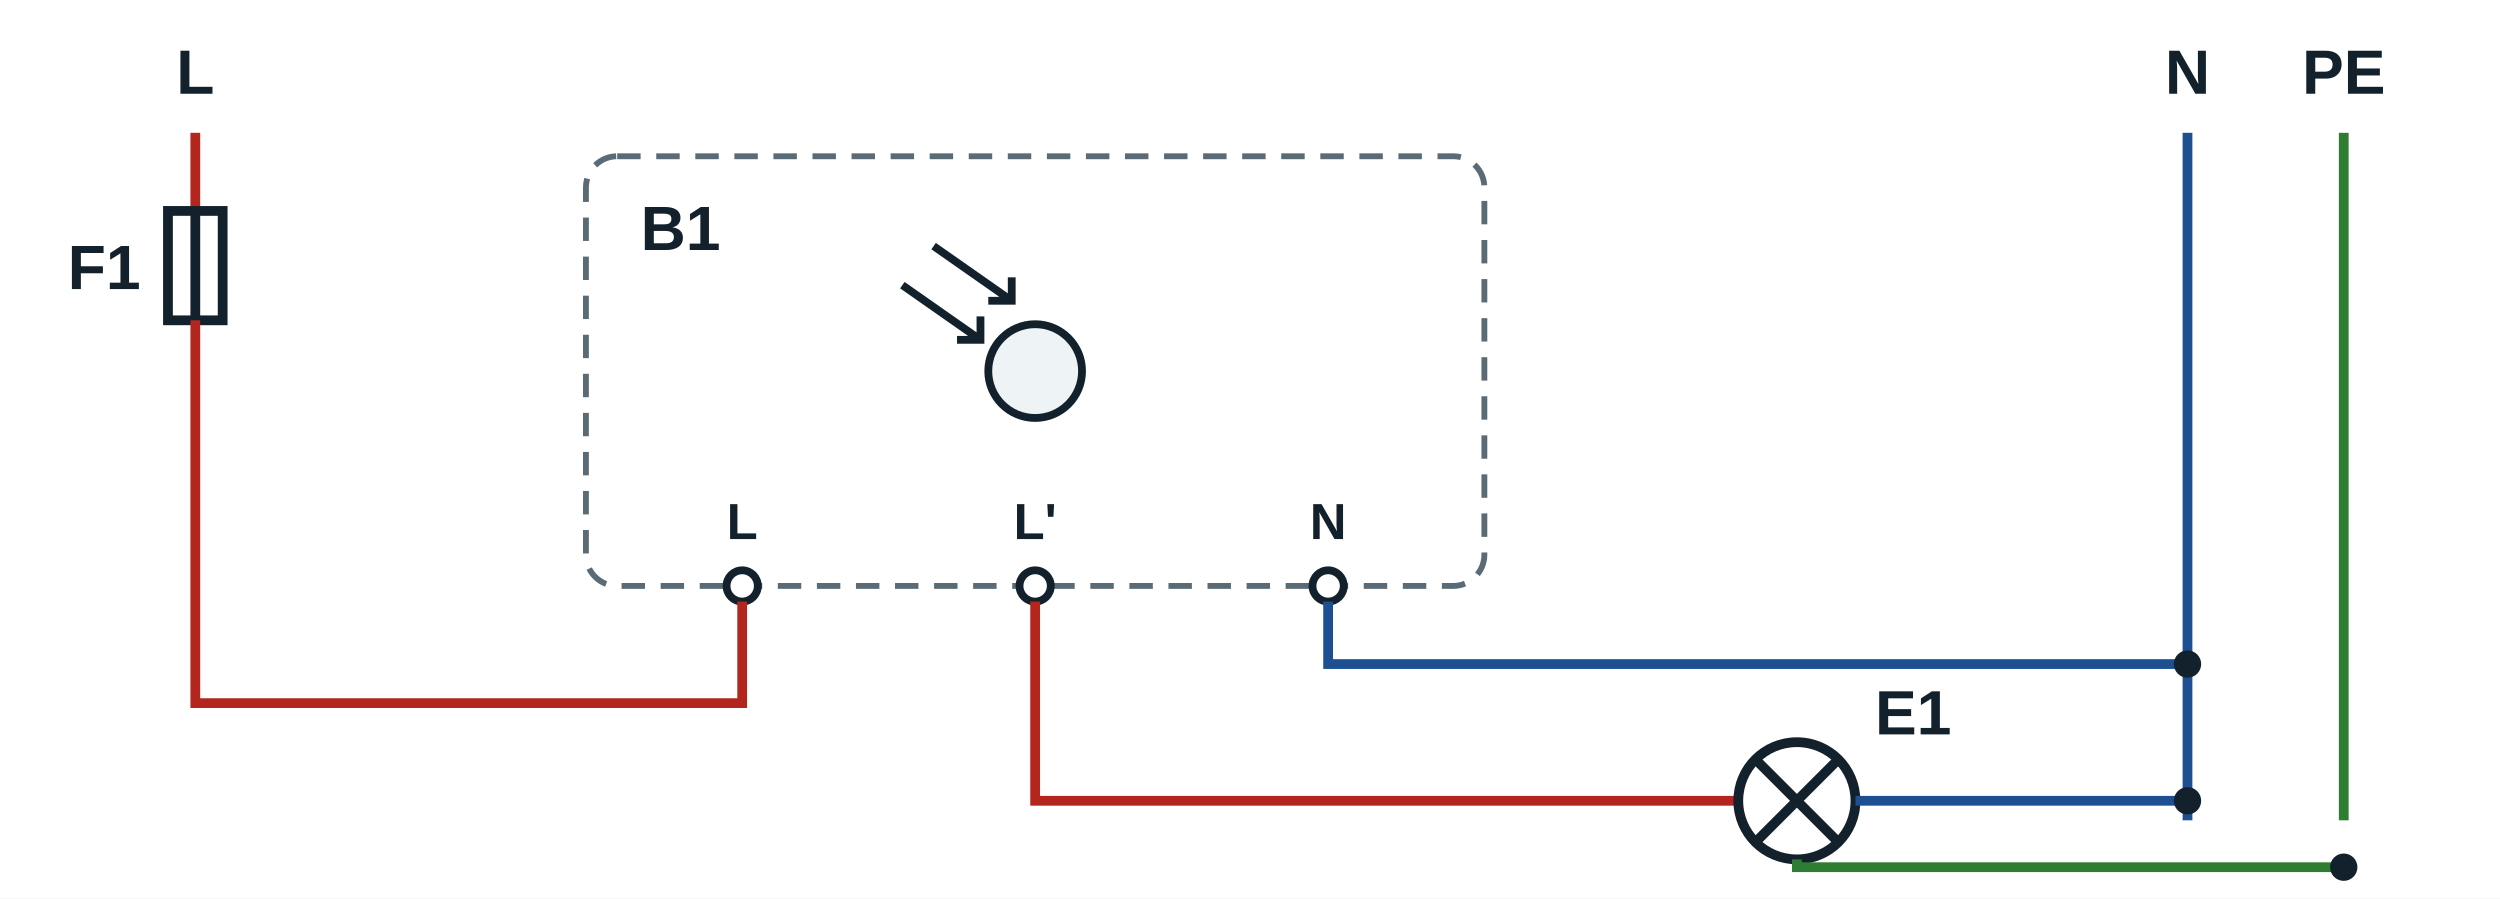
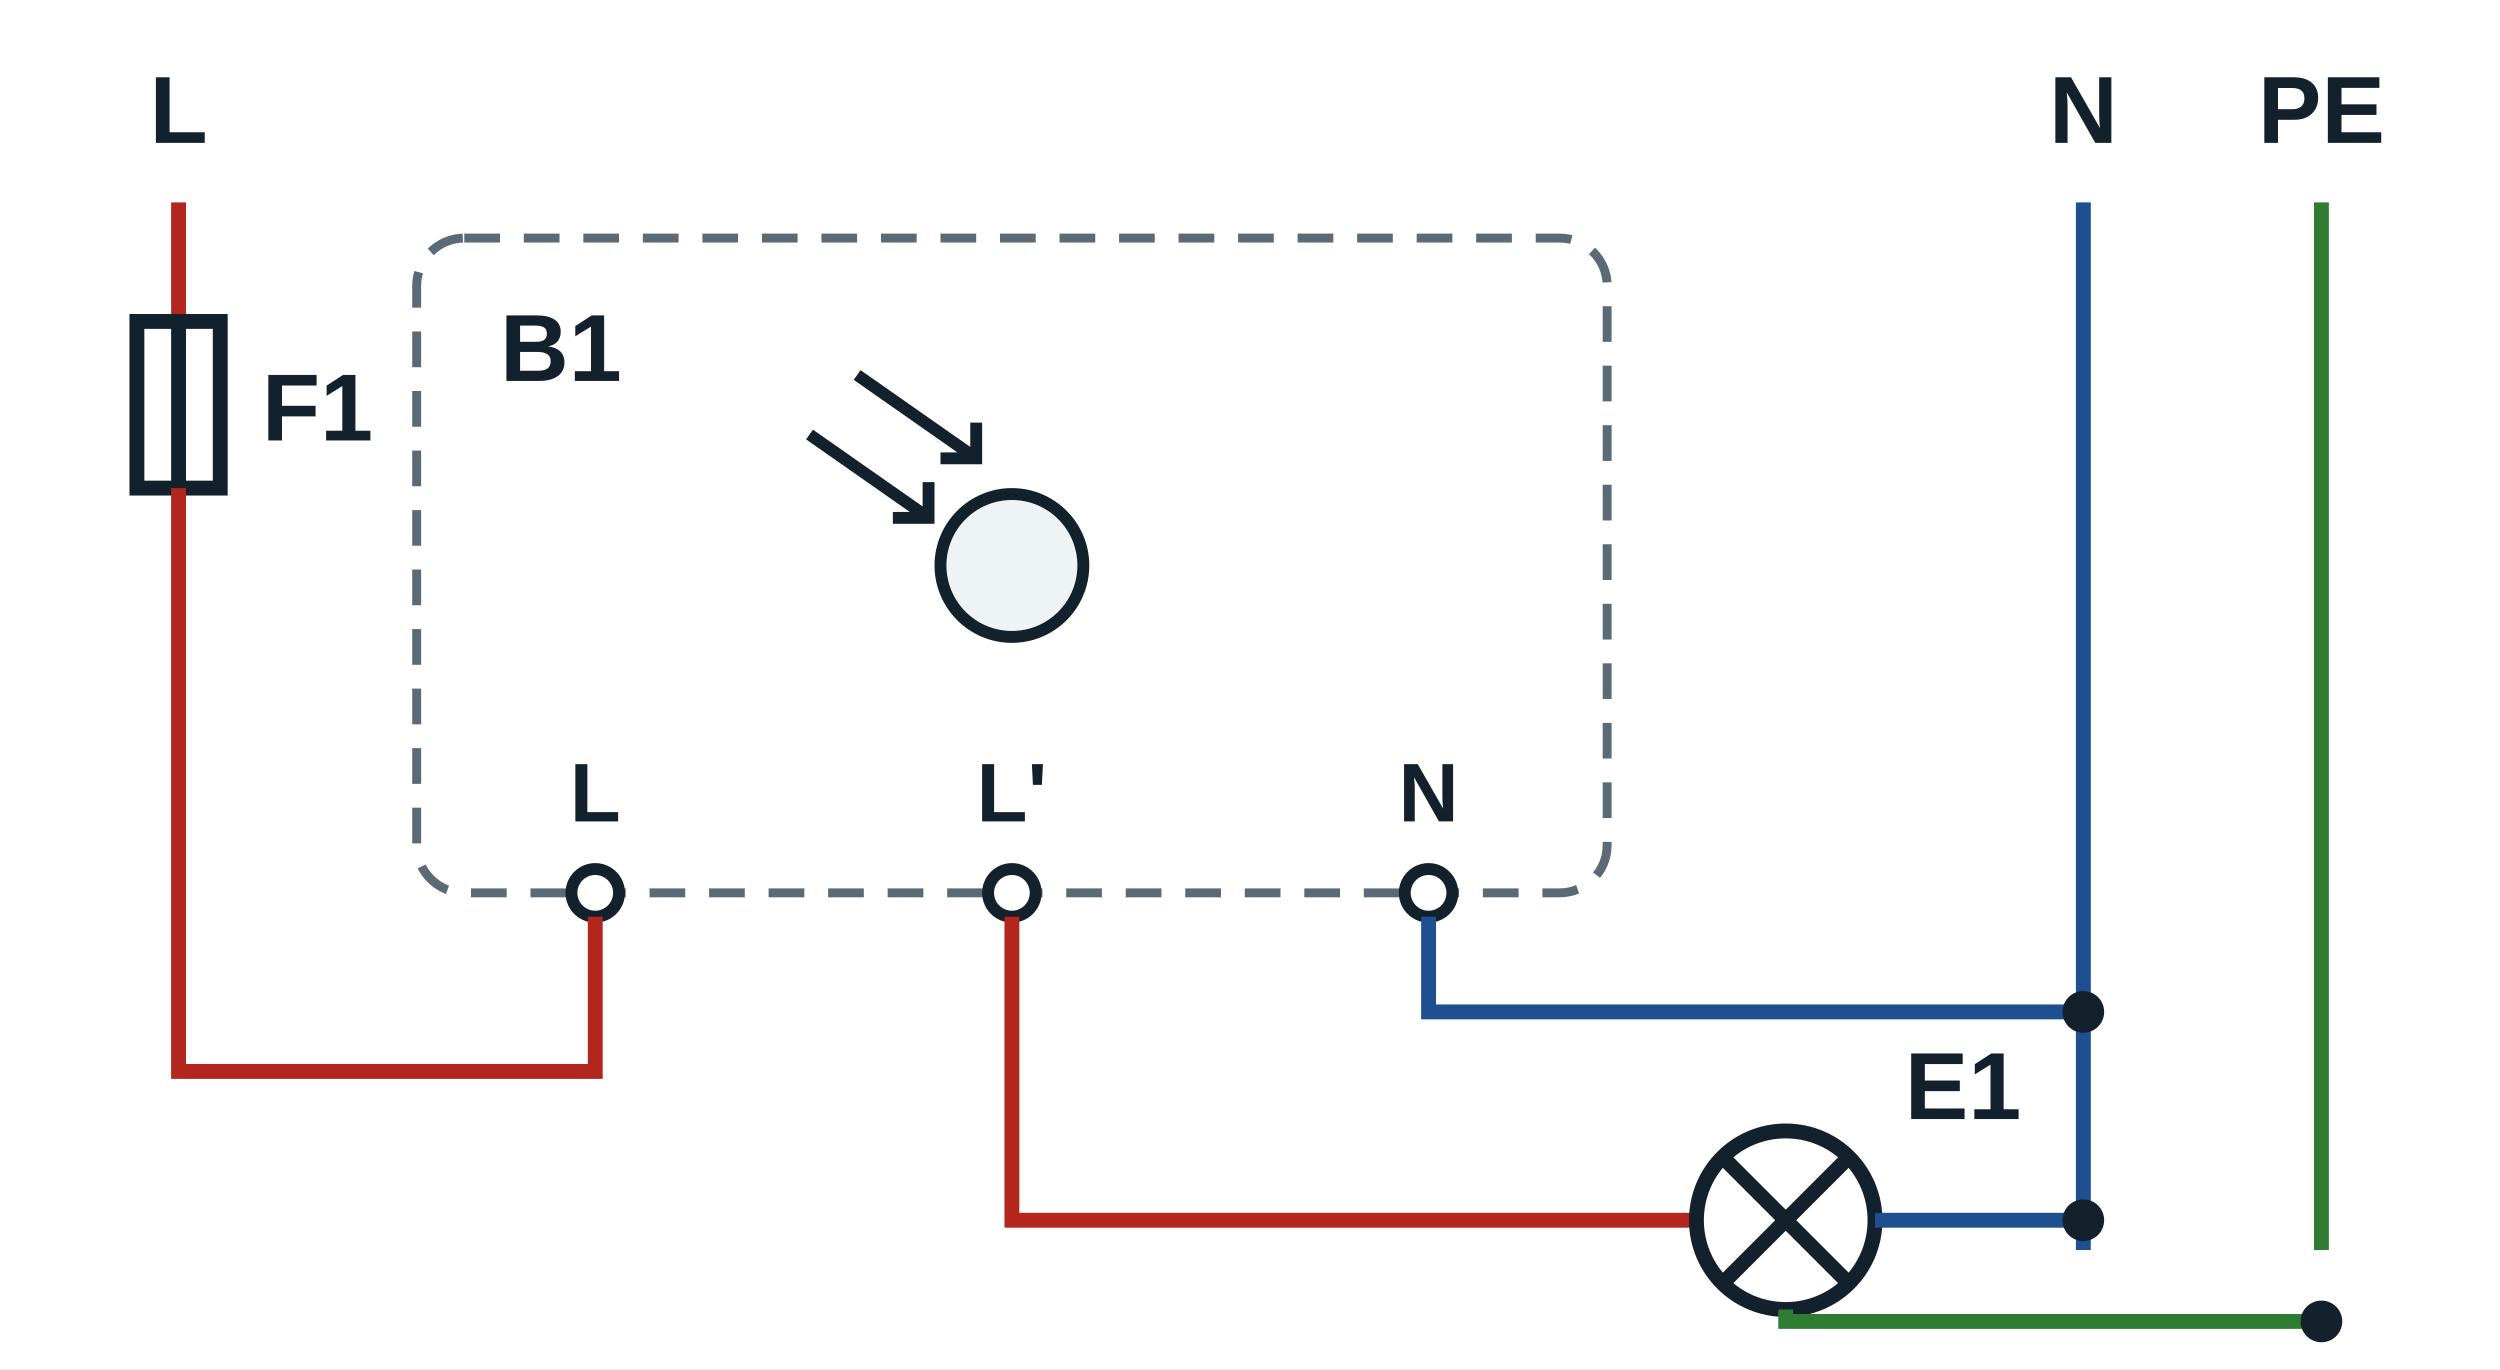
- <svg xmlns="http://www.w3.org/2000/svg" viewBox="0 0 640 230" font-family="Arial, sans-serif">
-   <rect width="640" height="230" fill="#fff" />
-   <text x="50" y="24" font-size="16" text-anchor="middle" fill="#13212c" font-weight="bold">L</text>
-   <text x="560" y="24" font-size="16" text-anchor="middle" fill="#13212c" font-weight="bold">N</text>
-   <text x="600" y="24" font-size="16" text-anchor="middle" fill="#13212c" font-weight="bold">PE</text>
-   <path d="M560 34V210" fill="none" stroke="#1d4f91" stroke-width="2.5" />
-   <path d="M600 34V210" fill="none" stroke="#2e7d32" stroke-width="2.5" />
-   <path d="M50 34V54" fill="none" stroke="#b3261e" stroke-width="2.5" />
-   <rect x="43" y="54" width="14" height="28" fill="#fff" stroke="#13212c" stroke-width="2.5" />
-   <path d="M50 54V82" fill="none" stroke="#13212c" stroke-width="2.5" />
-   <text x="36" y="74" font-size="16" text-anchor="end" fill="#13212c" font-weight="bold">F1</text>
-   <rect x="150" y="40" width="230" height="110" rx="8" fill="none" stroke="#5b6b76" stroke-width="1.5" stroke-dasharray="6 4" />
-   <text x="164" y="64" font-size="16" text-anchor="start" fill="#13212c" font-weight="bold">B1</text>
-   <circle cx="265" cy="95" r="12" fill="#eef3f6" stroke="#13212c" stroke-width="2" />
-   <path d="M231 73L251 87M245 87H251V81" fill="none" stroke="#13212c" stroke-width="2" />
-   <path d="M239 63L259 77M253 77H259V71" fill="none" stroke="#13212c" stroke-width="2" />
-   <circle cx="190" cy="150" r="4" fill="#fff" stroke="#13212c" stroke-width="2" />
-   <text x="190" y="138" font-size="13" text-anchor="middle" fill="#13212c" font-weight="bold">L</text>
-   <circle cx="265" cy="150" r="4" fill="#fff" stroke="#13212c" stroke-width="2" />
-   <text x="265" y="138" font-size="13" text-anchor="middle" fill="#13212c" font-weight="bold">L'</text>
-   <circle cx="340" cy="150" r="4" fill="#fff" stroke="#13212c" stroke-width="2" />
-   <text x="340" y="138" font-size="13" text-anchor="middle" fill="#13212c" font-weight="bold">N</text>
-   <path d="M50 82V180H190V154" fill="none" stroke="#b3261e" stroke-width="2.5" />
-   <path d="M340 154V170H560" fill="none" stroke="#1d4f91" stroke-width="2.5" />
-   <circle cx="560" cy="170" r="3.5" fill="#13212c" />
-   <path d="M265 154V205H445" fill="none" stroke="#b3261e" stroke-width="2.5" />
-   <circle cx="460" cy="205" r="15" fill="#fff" stroke="#13212c" stroke-width="2.5" />
-   <path d="M449.5 194.5L470.5 215.5M470.5 194.5L449.5 215.5" fill="none" stroke="#13212c" stroke-width="2.5" />
-   <text x="480" y="188" font-size="16" text-anchor="start" fill="#13212c" font-weight="bold">E1</text>
-   <path d="M475 205H560" fill="none" stroke="#1d4f91" stroke-width="2.5" />
-   <circle cx="560" cy="205" r="3.5" fill="#13212c" />
-   <path d="M460 220V222H600" fill="none" stroke="#2e7d32" stroke-width="2.5" />
-   <circle cx="600" cy="222" r="3.5" fill="#13212c" />
+ <svg xmlns="http://www.w3.org/2000/svg" viewBox="0 0 420 230" font-family="Arial, sans-serif">
+   <rect width="420" height="230" fill="#fff" />
+   <text x="30" y="24" font-size="16" text-anchor="middle" fill="#13212c" font-weight="bold">L</text>
+   <text x="350" y="24" font-size="16" text-anchor="middle" fill="#13212c" font-weight="bold">N</text>
+   <text x="390" y="24" font-size="16" text-anchor="middle" fill="#13212c" font-weight="bold">PE</text>
+   <path d="M350 34V210" fill="none" stroke="#1d4f91" stroke-width="2.5" />
+   <path d="M390 34V210" fill="none" stroke="#2e7d32" stroke-width="2.5" />
+   <path d="M30 34V54" fill="none" stroke="#b3261e" stroke-width="2.5" />
+   <rect x="23" y="54" width="14" height="28" fill="#fff" stroke="#13212c" stroke-width="2.5" />
+   <path d="M30 54V82" fill="none" stroke="#13212c" stroke-width="2.5" />
+   <text x="44" y="74" font-size="16" text-anchor="start" fill="#13212c" font-weight="bold">F1</text>
+   <rect x="70" y="40" width="200" height="110" rx="8" fill="none" stroke="#5b6b76" stroke-width="1.5" stroke-dasharray="6 4" />
+   <text x="84" y="64" font-size="16" text-anchor="start" fill="#13212c" font-weight="bold">B1</text>
+   <circle cx="170" cy="95" r="12" fill="#eef3f6" stroke="#13212c" stroke-width="2" />
+   <path d="M136 73L156 87M150 87H156V81" fill="none" stroke="#13212c" stroke-width="2" />
+   <path d="M144 63L164 77M158 77H164V71" fill="none" stroke="#13212c" stroke-width="2" />
+   <circle cx="100" cy="150" r="4" fill="#fff" stroke="#13212c" stroke-width="2" />
+   <text x="100" y="138" font-size="14" text-anchor="middle" fill="#13212c" font-weight="bold">L</text>
+   <circle cx="170" cy="150" r="4" fill="#fff" stroke="#13212c" stroke-width="2" />
+   <text x="170" y="138" font-size="14" text-anchor="middle" fill="#13212c" font-weight="bold">L'</text>
+   <circle cx="240" cy="150" r="4" fill="#fff" stroke="#13212c" stroke-width="2" />
+   <text x="240" y="138" font-size="14" text-anchor="middle" fill="#13212c" font-weight="bold">N</text>
+   <path d="M30 82V180H100V154" fill="none" stroke="#b3261e" stroke-width="2.5" />
+   <path d="M240 154V170H350" fill="none" stroke="#1d4f91" stroke-width="2.5" />
+   <circle cx="350" cy="170" r="3.5" fill="#13212c" />
+   <path d="M170 154V205H285" fill="none" stroke="#b3261e" stroke-width="2.5" />
+   <circle cx="300" cy="205" r="15" fill="#fff" stroke="#13212c" stroke-width="2.5" />
+   <path d="M289.5 194.5L310.5 215.5M310.5 194.5L289.5 215.5" fill="none" stroke="#13212c" stroke-width="2.5" />
+   <text x="320" y="188" font-size="16" text-anchor="start" fill="#13212c" font-weight="bold">E1</text>
+   <path d="M315 205H350" fill="none" stroke="#1d4f91" stroke-width="2.5" />
+   <circle cx="350" cy="205" r="3.5" fill="#13212c" />
+   <path d="M300 220V222H390" fill="none" stroke="#2e7d32" stroke-width="2.5" />
+   <circle cx="390" cy="222" r="3.5" fill="#13212c" />
</svg>
